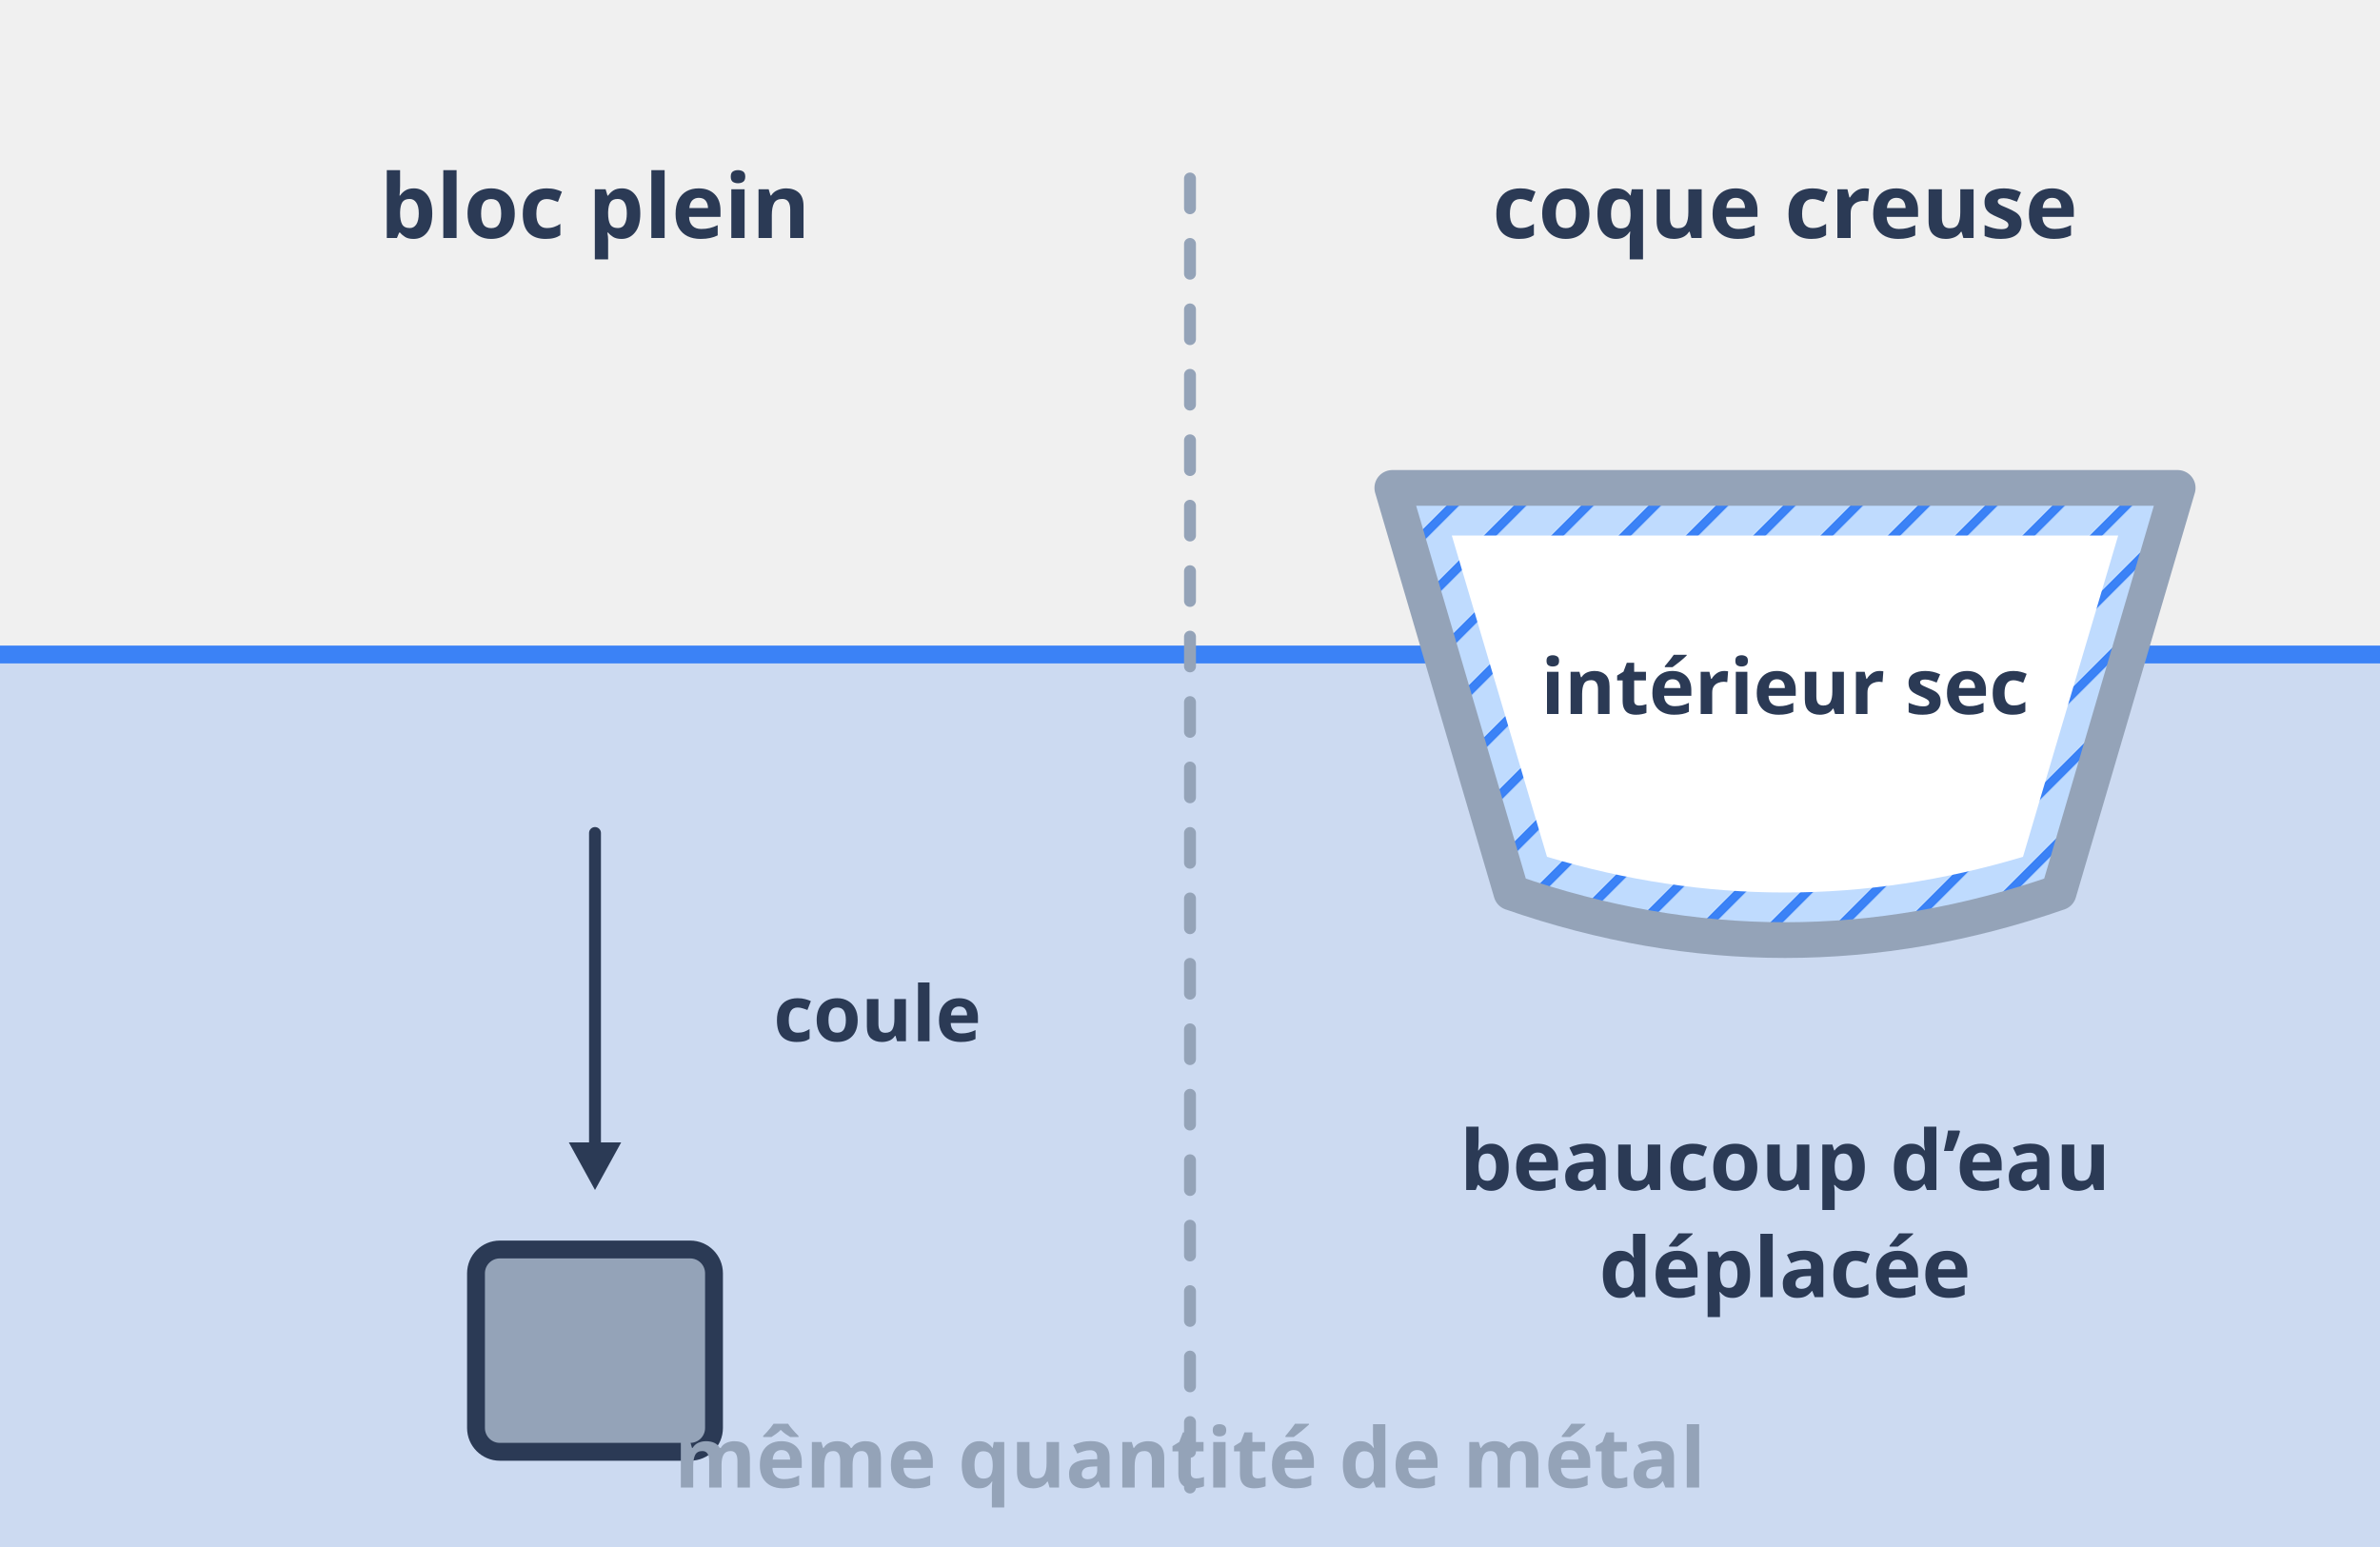
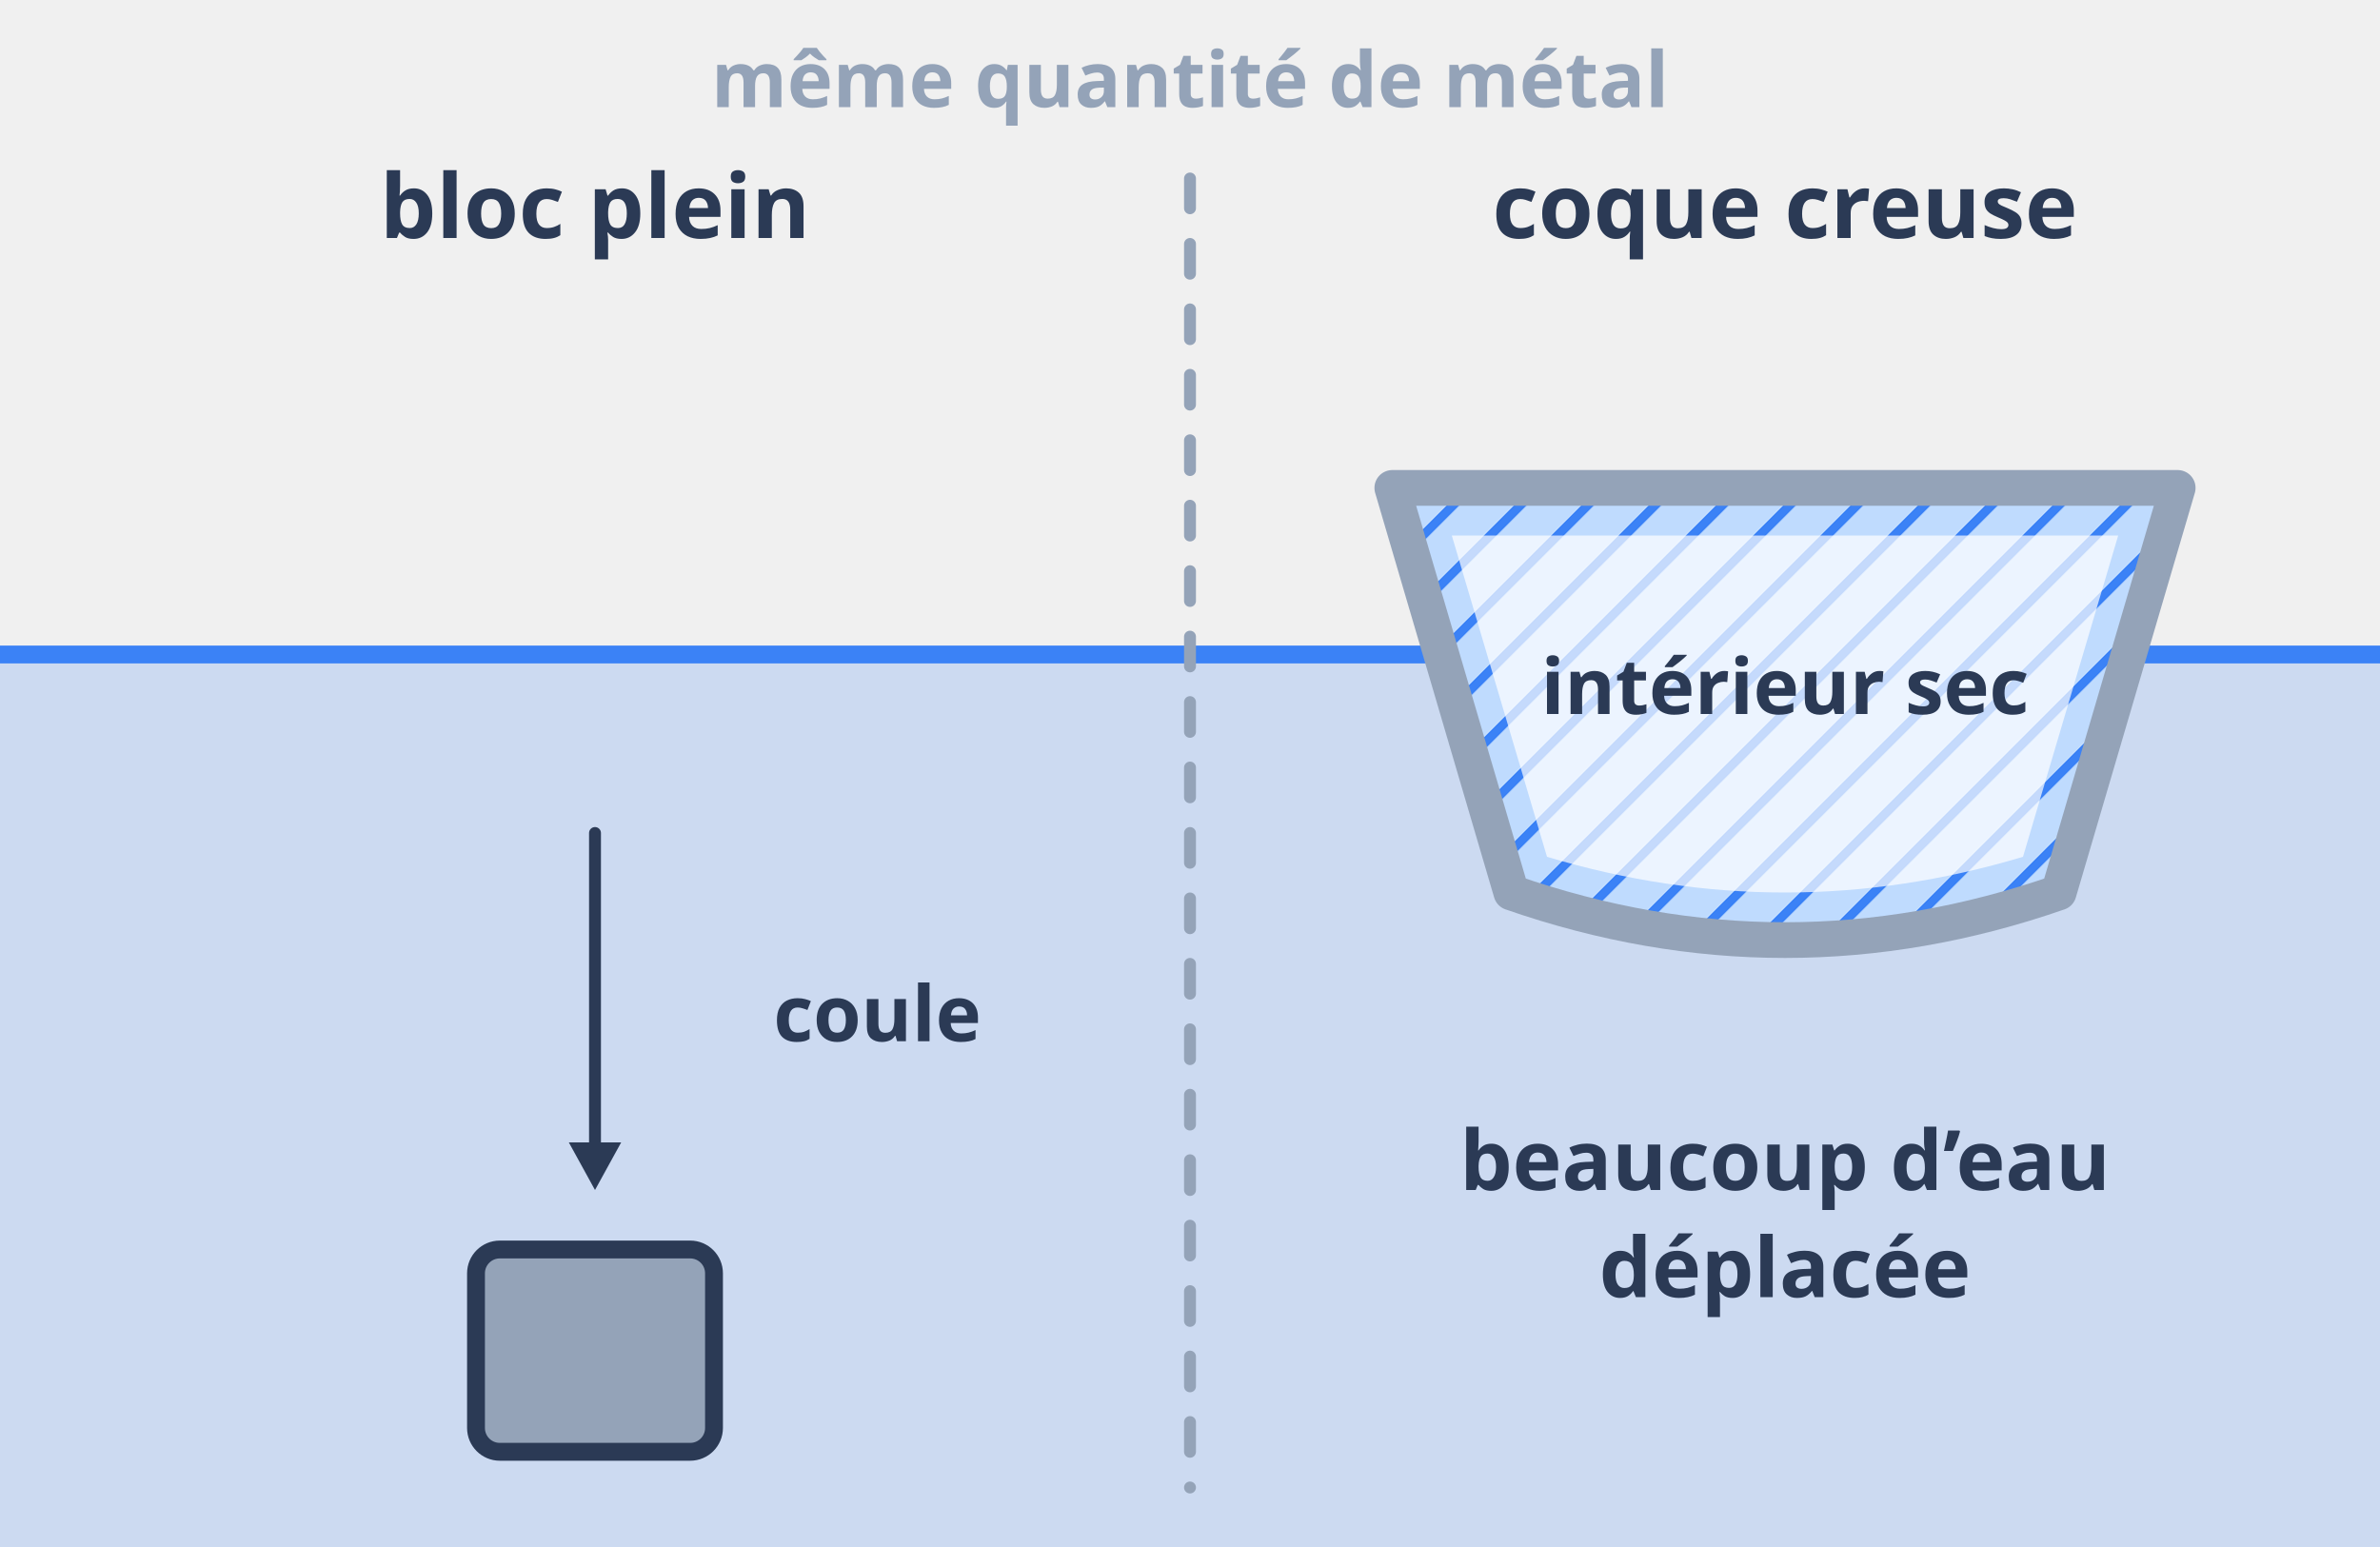
<svg xmlns="http://www.w3.org/2000/svg" viewBox="0 0 400 260" role="img">
  <style>@media (prefers-reduced-motion: reduce){*{animation:none!important}}</style>
  <g font-family="system-ui, sans-serif" font-weight="600" text-anchor="middle" stroke-linecap="round" stroke-linejoin="round">
    <defs>
      <pattern id="h" width="8" height="8" patternUnits="userSpaceOnUse" patternTransform="rotate(45)">
        <rect width="8" height="8" fill="#BFDBFE" />
        <line x1="0" y1="0" x2="0" y2="8" stroke="#3B82F6" stroke-width="3" />
      </pattern>
    </defs>
    <rect x="0" y="110" width="400" height="150" fill="#3B82F6" opacity=".2" />
    <line x1="0" y1="110" x2="400" y2="110" stroke="#3B82F6" stroke-width="3" />
    <line x1="200" y1="30" x2="200" y2="250" stroke="#94A3B8" stroke-width="2" stroke-dasharray="5 6" />
    <text x="100" y="40" font-size="15" fill="#2B3A55">bloc plein</text>
    <text x="300" y="40" font-size="15" fill="#2B3A55">coque creuse</text>
    <rect x="80" y="210" width="40" height="34" rx="4" fill="#94A3B8" stroke="#2B3A55" stroke-width="3" />
    <line x1="100" y1="140" x2="100" y2="193" stroke="#2B3A55" stroke-width="2" />
    <polygon points="100,200 95.6,192 104.4,192" fill="#2B3A55" />
    <text x="130" y="175" font-size="13" fill="#2B3A55" text-anchor="start">coule</text>
    <path d="M234 82H366L346 150Q300 166 254 150Z" fill="url(#h)" stroke="#2B3A55" stroke-width="2" />
    <path d="M234 82H366L346 150Q300 166 254 150Z" fill="none" stroke="#94A3B8" stroke-width="6" />
-     <path d="M244 90H356L340 144Q300 156 260 144Z" fill="#FFFFFF" />
+     <path d="M244 90H356L340 144Q300 156 260 144Z" fill="#FFFFFF" opacity=".7" />
    <text x="300" y="120" font-size="13" fill="#2B3A55">intérieur sec</text>
    <text x="300" y="200" font-size="14" fill="#2B3A55">beaucoup d’eau</text>
    <text x="300" y="218" font-size="14" fill="#2B3A55">déplacée</text>
-     <text x="200" y="250" font-size="14" fill="#94A3B8">même quantité de métal</text>
+     <text x="200" y="18" font-size="13" fill="#94A3B8">même quantité de métal</text>
  </g>
</svg>
